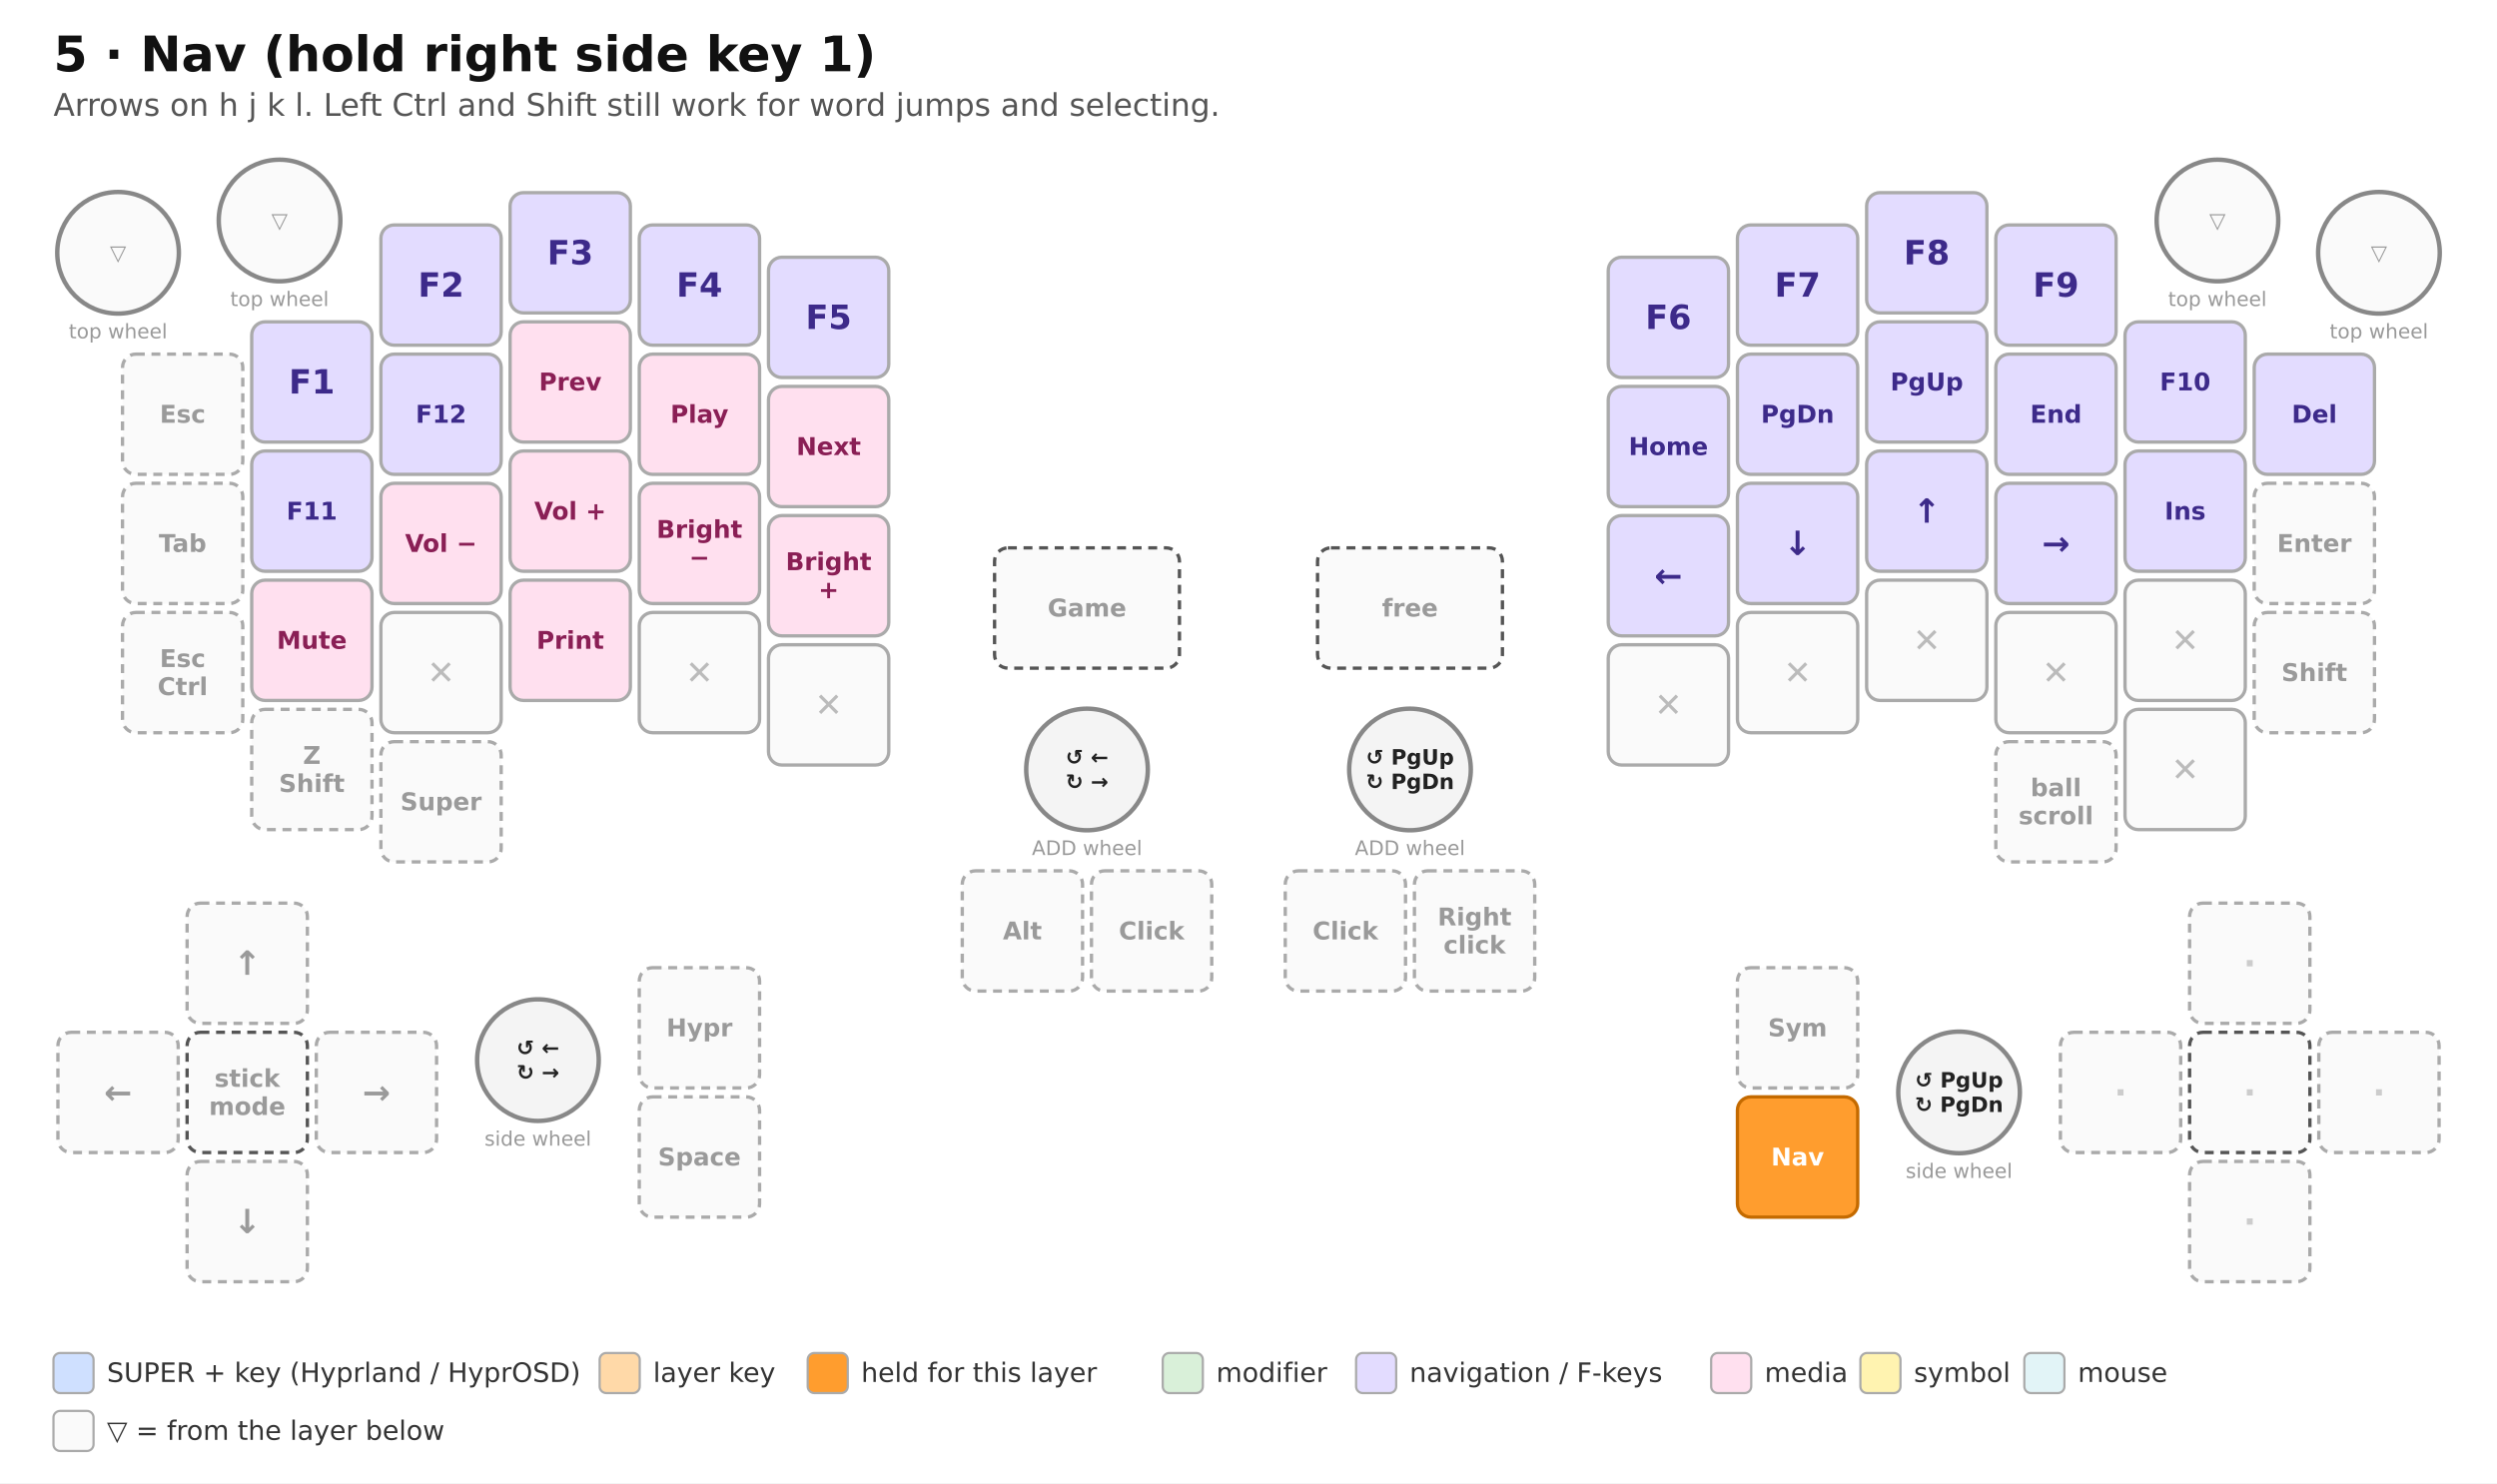
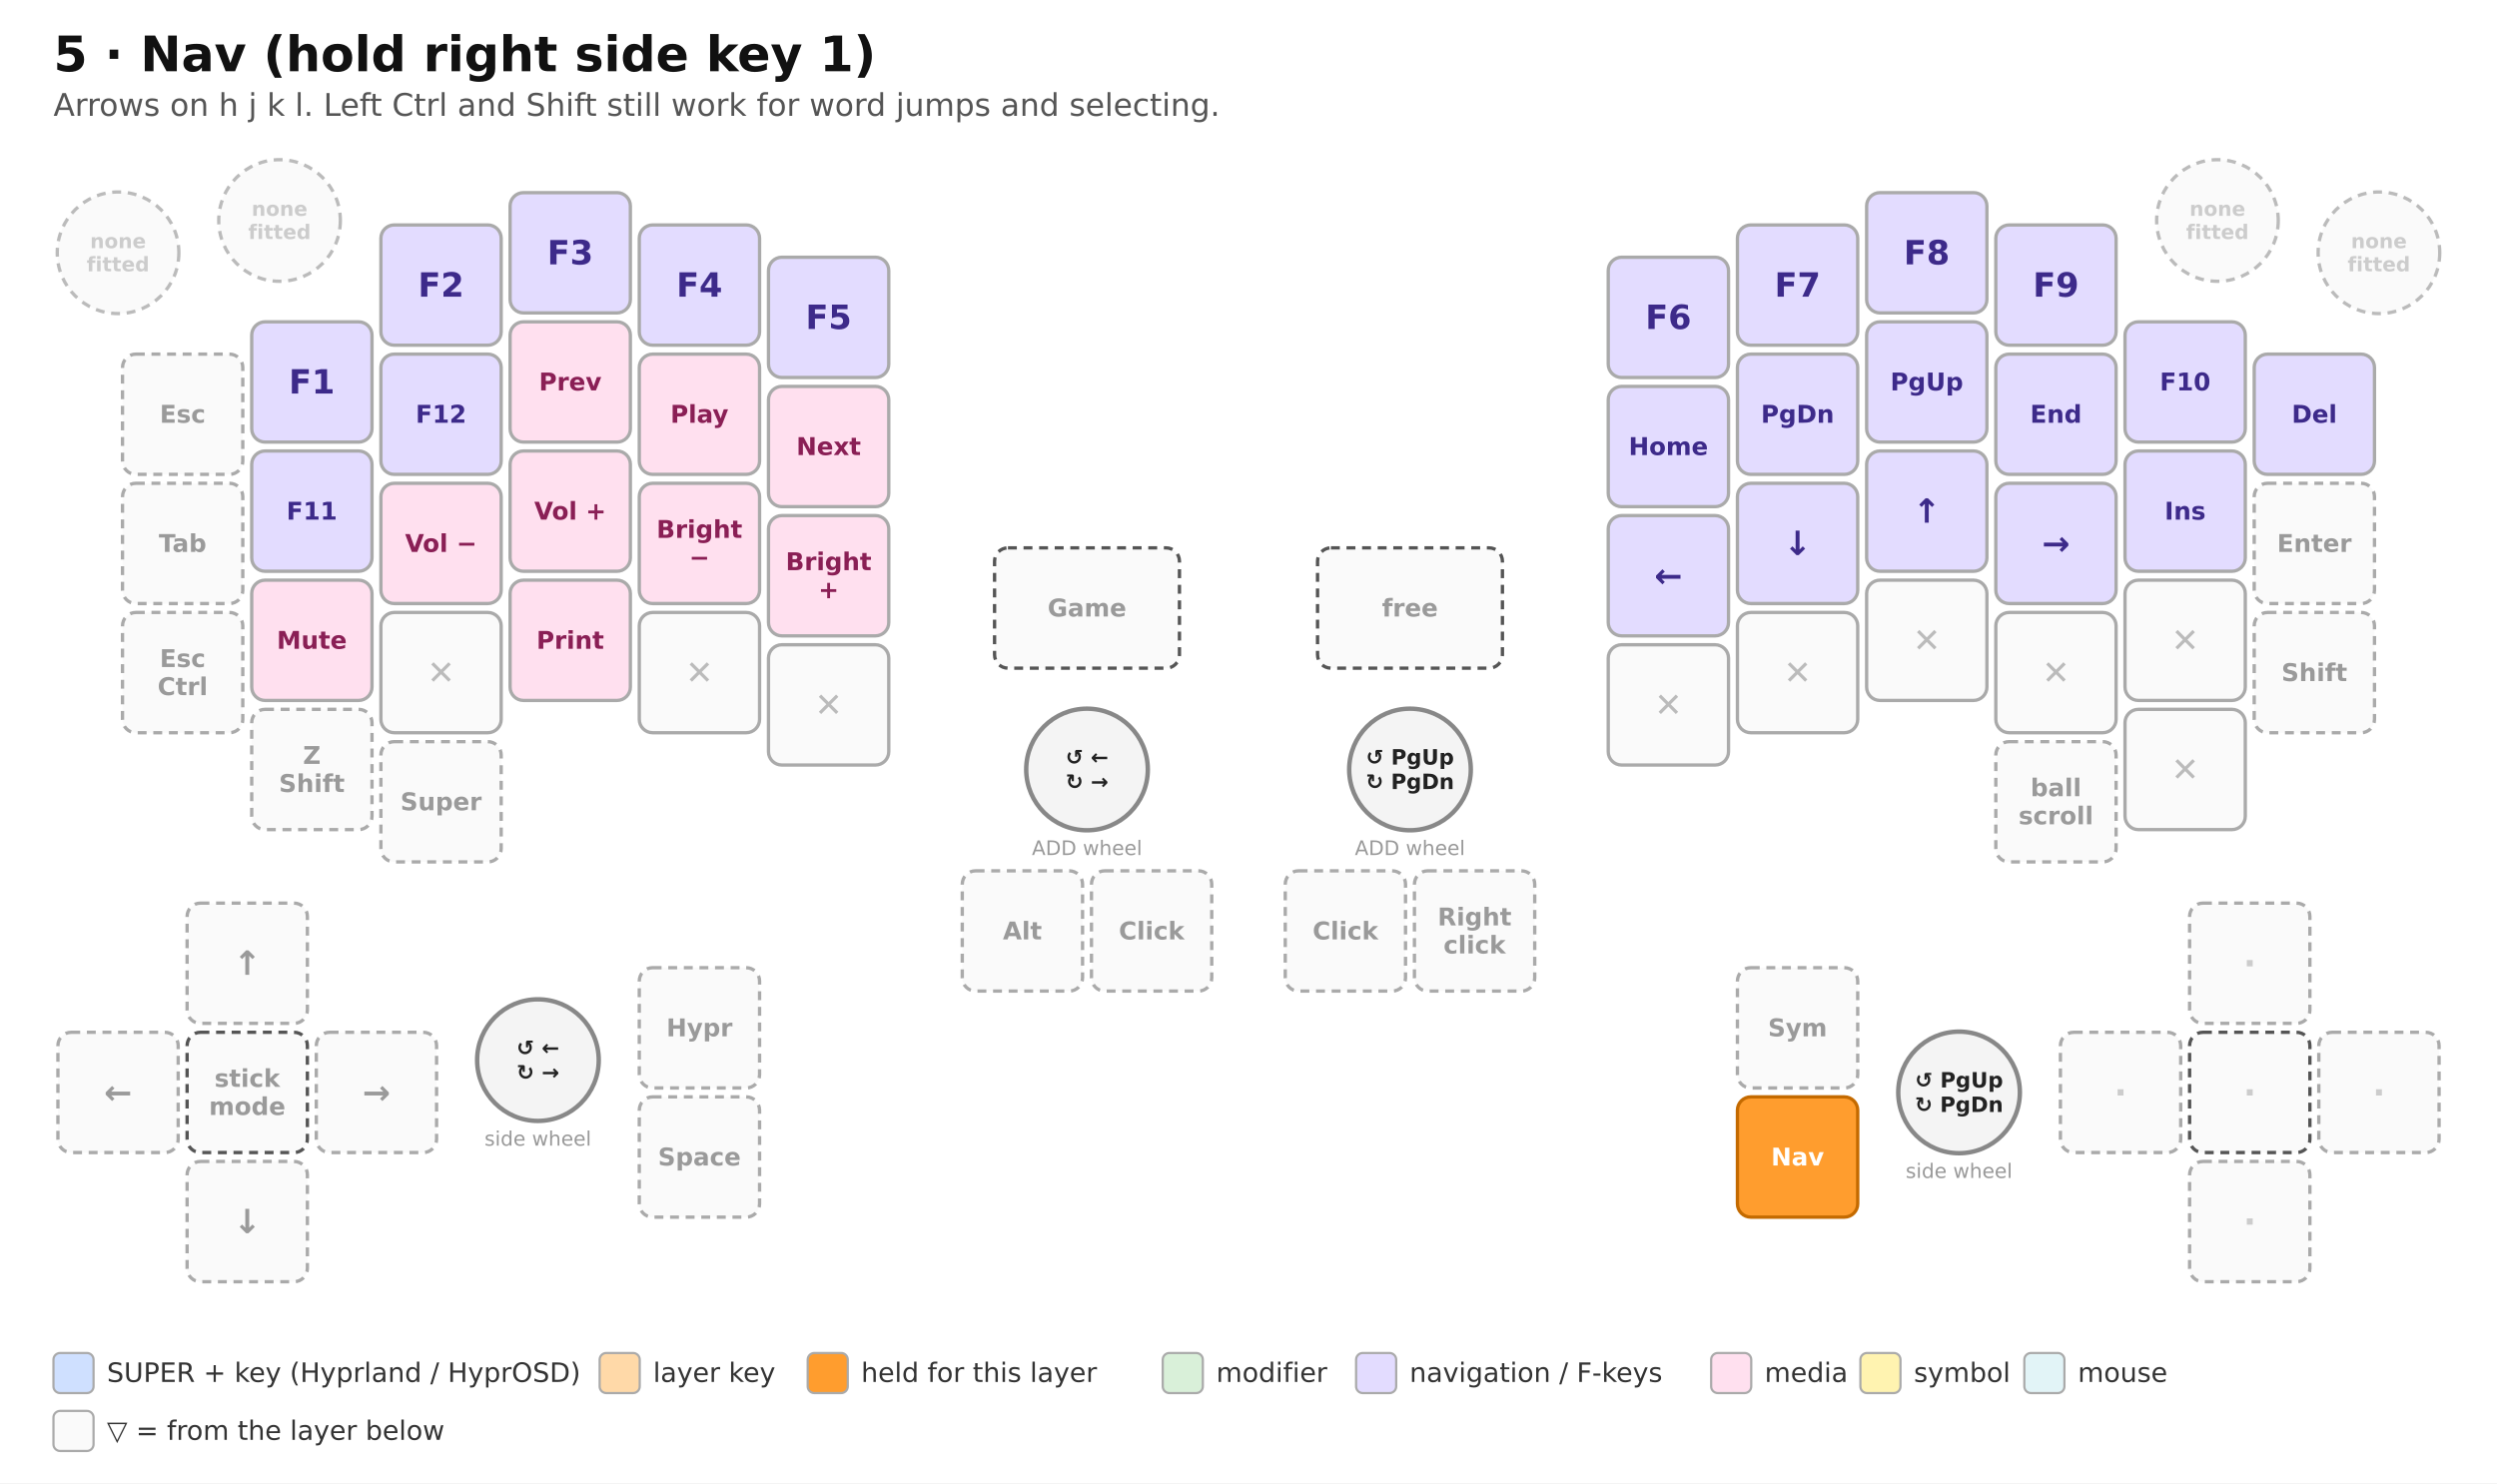
<svg xmlns="http://www.w3.org/2000/svg" width="1121" height="666" font-family="DejaVu Sans, sans-serif">
  <rect width="100%" height="100%" fill="#ffffff" />
  <text x="24" y="32" fill="#111" font-size="22" font-weight="700">5 · Nav  (hold right side key 1)</text>
  <text x="24" y="52" fill="#555" font-size="14">Arrows on h j k l. Left Ctrl and Shift still work for word jumps and selecting.</text>
-   <circle cx="125.5" cy="99.0" r="27.3" fill="#fafafa" stroke="#888" stroke-width="2" />
-   <text x="125.5" y="99.0" fill="#9a9a9a" font-size="9.5" font-weight="600" text-anchor="middle" dominant-baseline="central">▽</text>
-   <text x="125.5" y="134.3" fill="#999" font-size="9" font-weight="400" text-anchor="middle" dominant-baseline="central">top wheel</text>
-   <circle cx="995.5" cy="99.0" r="27.3" fill="#fafafa" stroke="#888" stroke-width="2" />
-   <text x="995.5" y="99.0" fill="#9a9a9a" font-size="9.5" font-weight="600" text-anchor="middle" dominant-baseline="central">▽</text>
-   <text x="995.5" y="134.3" fill="#999" font-size="9" font-weight="400" text-anchor="middle" dominant-baseline="central">top wheel</text>
-   <circle cx="53.0" cy="113.5" r="27.3" fill="#fafafa" stroke="#888" stroke-width="2" />
-   <text x="53.0" y="113.5" fill="#9a9a9a" font-size="9.5" font-weight="600" text-anchor="middle" dominant-baseline="central">▽</text>
-   <text x="53.0" y="148.8" fill="#999" font-size="9" font-weight="400" text-anchor="middle" dominant-baseline="central">top wheel</text>
+   <circle cx="125.5" cy="99.0" r="27.3" fill="#fafafa" stroke="#bbb" stroke-width="1.5" stroke-dasharray="4 3" />
+   <text x="125.5" y="93.8" fill="#ccc" font-size="9" font-weight="600" text-anchor="middle" dominant-baseline="central">none</text>
+   <text x="125.5" y="104.2" fill="#ccc" font-size="9" font-weight="600" text-anchor="middle" dominant-baseline="central">fitted</text>
+   <circle cx="995.5" cy="99.0" r="27.3" fill="#fafafa" stroke="#bbb" stroke-width="1.5" stroke-dasharray="4 3" />
+   <text x="995.5" y="93.8" fill="#ccc" font-size="9" font-weight="600" text-anchor="middle" dominant-baseline="central">none</text>
+   <text x="995.5" y="104.2" fill="#ccc" font-size="9" font-weight="600" text-anchor="middle" dominant-baseline="central">fitted</text>
+   <circle cx="53.0" cy="113.5" r="27.3" fill="#fafafa" stroke="#bbb" stroke-width="1.5" stroke-dasharray="4 3" />
+   <text x="53.0" y="108.3" fill="#ccc" font-size="9" font-weight="600" text-anchor="middle" dominant-baseline="central">none</text>
+   <text x="53.0" y="118.7" fill="#ccc" font-size="9" font-weight="600" text-anchor="middle" dominant-baseline="central">fitted</text>
  <rect x="229.0" y="86.5" width="54.0" height="54.0" rx="6" fill="#e3dcff" stroke="#aaa" stroke-width="1.5" />
  <text x="256.0" y="113.5" fill="#3d2a8a" font-size="15" font-weight="600" text-anchor="middle" dominant-baseline="central">F3</text>
  <rect x="838.0" y="86.5" width="54.0" height="54.0" rx="6" fill="#e3dcff" stroke="#aaa" stroke-width="1.5" />
  <text x="865.0" y="113.5" fill="#3d2a8a" font-size="15" font-weight="600" text-anchor="middle" dominant-baseline="central">F8</text>
-   <circle cx="1068.0" cy="113.5" r="27.3" fill="#fafafa" stroke="#888" stroke-width="2" />
-   <text x="1068.0" y="113.5" fill="#9a9a9a" font-size="9.5" font-weight="600" text-anchor="middle" dominant-baseline="central">▽</text>
-   <text x="1068.0" y="148.8" fill="#999" font-size="9" font-weight="400" text-anchor="middle" dominant-baseline="central">top wheel</text>
+   <circle cx="1068.0" cy="113.5" r="27.3" fill="#fafafa" stroke="#bbb" stroke-width="1.5" stroke-dasharray="4 3" />
+   <text x="1068.0" y="108.3" fill="#ccc" font-size="9" font-weight="600" text-anchor="middle" dominant-baseline="central">none</text>
+   <text x="1068.0" y="118.7" fill="#ccc" font-size="9" font-weight="600" text-anchor="middle" dominant-baseline="central">fitted</text>
  <rect x="171.0" y="101.0" width="54.0" height="54.0" rx="6" fill="#e3dcff" stroke="#aaa" stroke-width="1.5" />
  <text x="198.0" y="128.0" fill="#3d2a8a" font-size="15" font-weight="600" text-anchor="middle" dominant-baseline="central">F2</text>
  <rect x="287.0" y="101.0" width="54.0" height="54.0" rx="6" fill="#e3dcff" stroke="#aaa" stroke-width="1.5" />
  <text x="314.0" y="128.0" fill="#3d2a8a" font-size="15" font-weight="600" text-anchor="middle" dominant-baseline="central">F4</text>
  <rect x="780.0" y="101.0" width="54.0" height="54.0" rx="6" fill="#e3dcff" stroke="#aaa" stroke-width="1.5" />
  <text x="807.0" y="128.0" fill="#3d2a8a" font-size="15" font-weight="600" text-anchor="middle" dominant-baseline="central">F7</text>
  <rect x="896.0" y="101.0" width="54.0" height="54.0" rx="6" fill="#e3dcff" stroke="#aaa" stroke-width="1.5" />
  <text x="923.0" y="128.0" fill="#3d2a8a" font-size="15" font-weight="600" text-anchor="middle" dominant-baseline="central">F9</text>
  <rect x="345.0" y="115.5" width="54.0" height="54.0" rx="6" fill="#e3dcff" stroke="#aaa" stroke-width="1.5" />
  <text x="372.0" y="142.5" fill="#3d2a8a" font-size="15" font-weight="600" text-anchor="middle" dominant-baseline="central">F5</text>
  <rect x="722.0" y="115.5" width="54.0" height="54.0" rx="6" fill="#e3dcff" stroke="#aaa" stroke-width="1.5" />
  <text x="749.0" y="142.5" fill="#3d2a8a" font-size="15" font-weight="600" text-anchor="middle" dominant-baseline="central">F6</text>
  <rect x="113.0" y="144.5" width="54.0" height="54.0" rx="6" fill="#e3dcff" stroke="#aaa" stroke-width="1.5" />
  <text x="140.0" y="171.5" fill="#3d2a8a" font-size="15" font-weight="600" text-anchor="middle" dominant-baseline="central">F1</text>
  <rect x="229.0" y="144.5" width="54.0" height="54.0" rx="6" fill="#ffe0ef" stroke="#aaa" stroke-width="1.5" />
  <text x="256.0" y="171.5" fill="#8a1f55" font-size="11" font-weight="600" text-anchor="middle" dominant-baseline="central">Prev</text>
  <rect x="838.0" y="144.5" width="54.0" height="54.0" rx="6" fill="#e3dcff" stroke="#aaa" stroke-width="1.5" />
  <text x="865.0" y="171.5" fill="#3d2a8a" font-size="11" font-weight="600" text-anchor="middle" dominant-baseline="central">PgUp</text>
  <rect x="954.0" y="144.5" width="54.0" height="54.0" rx="6" fill="#e3dcff" stroke="#aaa" stroke-width="1.5" />
  <text x="981.0" y="171.5" fill="#3d2a8a" font-size="11" font-weight="600" text-anchor="middle" dominant-baseline="central">F10</text>
  <rect x="55.0" y="159.0" width="54.0" height="54.0" rx="6" fill="#fafafa" stroke="#aaa" stroke-width="1.5" stroke-dasharray="4 3" />
  <text x="82.0" y="186.0" fill="#9a9a9a" font-size="11" font-weight="600" text-anchor="middle" dominant-baseline="central">Esc</text>
  <rect x="171.0" y="159.0" width="54.0" height="54.0" rx="6" fill="#e3dcff" stroke="#aaa" stroke-width="1.5" />
  <text x="198.0" y="186.0" fill="#3d2a8a" font-size="11" font-weight="600" text-anchor="middle" dominant-baseline="central">F12</text>
  <rect x="287.0" y="159.0" width="54.0" height="54.0" rx="6" fill="#ffe0ef" stroke="#aaa" stroke-width="1.5" />
  <text x="314.0" y="186.0" fill="#8a1f55" font-size="11" font-weight="600" text-anchor="middle" dominant-baseline="central">Play</text>
  <rect x="780.0" y="159.0" width="54.0" height="54.0" rx="6" fill="#e3dcff" stroke="#aaa" stroke-width="1.5" />
  <text x="807.0" y="186.0" fill="#3d2a8a" font-size="11" font-weight="600" text-anchor="middle" dominant-baseline="central">PgDn</text>
  <rect x="896.0" y="159.0" width="54.0" height="54.0" rx="6" fill="#e3dcff" stroke="#aaa" stroke-width="1.5" />
  <text x="923.0" y="186.0" fill="#3d2a8a" font-size="11" font-weight="600" text-anchor="middle" dominant-baseline="central">End</text>
  <rect x="1012.0" y="159.0" width="54.0" height="54.0" rx="6" fill="#e3dcff" stroke="#aaa" stroke-width="1.5" />
  <text x="1039.0" y="186.0" fill="#3d2a8a" font-size="11" font-weight="600" text-anchor="middle" dominant-baseline="central">Del</text>
  <rect x="345.0" y="173.5" width="54.0" height="54.0" rx="6" fill="#ffe0ef" stroke="#aaa" stroke-width="1.5" />
  <text x="372.0" y="200.5" fill="#8a1f55" font-size="11" font-weight="600" text-anchor="middle" dominant-baseline="central">Next</text>
  <rect x="722.0" y="173.5" width="54.0" height="54.0" rx="6" fill="#e3dcff" stroke="#aaa" stroke-width="1.5" />
  <text x="749.0" y="200.5" fill="#3d2a8a" font-size="11" font-weight="600" text-anchor="middle" dominant-baseline="central">Home</text>
  <rect x="113.0" y="202.5" width="54.0" height="54.0" rx="6" fill="#e3dcff" stroke="#aaa" stroke-width="1.5" />
  <text x="140.0" y="229.5" fill="#3d2a8a" font-size="11" font-weight="600" text-anchor="middle" dominant-baseline="central">F11</text>
  <rect x="229.0" y="202.5" width="54.0" height="54.0" rx="6" fill="#ffe0ef" stroke="#aaa" stroke-width="1.5" />
  <text x="256.0" y="229.5" fill="#8a1f55" font-size="11" font-weight="600" text-anchor="middle" dominant-baseline="central">Vol +</text>
  <rect x="838.0" y="202.5" width="54.0" height="54.0" rx="6" fill="#e3dcff" stroke="#aaa" stroke-width="1.5" />
  <text x="865.0" y="229.5" fill="#3d2a8a" font-size="15" font-weight="600" text-anchor="middle" dominant-baseline="central">↑</text>
  <rect x="954.0" y="202.5" width="54.0" height="54.0" rx="6" fill="#e3dcff" stroke="#aaa" stroke-width="1.5" />
  <text x="981.0" y="229.5" fill="#3d2a8a" font-size="11" font-weight="600" text-anchor="middle" dominant-baseline="central">Ins</text>
  <rect x="55.0" y="217.0" width="54.0" height="54.0" rx="6" fill="#fafafa" stroke="#aaa" stroke-width="1.5" stroke-dasharray="4 3" />
  <text x="82.0" y="244.0" fill="#9a9a9a" font-size="11" font-weight="600" text-anchor="middle" dominant-baseline="central">Tab</text>
  <rect x="171.0" y="217.0" width="54.0" height="54.0" rx="6" fill="#ffe0ef" stroke="#aaa" stroke-width="1.5" />
  <text x="198.0" y="244.0" fill="#8a1f55" font-size="11" font-weight="600" text-anchor="middle" dominant-baseline="central">Vol −</text>
  <rect x="287.0" y="217.0" width="54.0" height="54.0" rx="6" fill="#ffe0ef" stroke="#aaa" stroke-width="1.5" />
  <text x="314.0" y="237.7" fill="#8a1f55" font-size="11" font-weight="600" text-anchor="middle" dominant-baseline="central">Bright</text>
  <text x="314.0" y="250.3" fill="#8a1f55" font-size="11" font-weight="600" text-anchor="middle" dominant-baseline="central">−</text>
  <rect x="780.0" y="217.0" width="54.0" height="54.0" rx="6" fill="#e3dcff" stroke="#aaa" stroke-width="1.5" />
  <text x="807.0" y="244.0" fill="#3d2a8a" font-size="15" font-weight="600" text-anchor="middle" dominant-baseline="central">↓</text>
  <rect x="896.0" y="217.0" width="54.0" height="54.0" rx="6" fill="#e3dcff" stroke="#aaa" stroke-width="1.5" />
  <text x="923.0" y="244.0" fill="#3d2a8a" font-size="15" font-weight="600" text-anchor="middle" dominant-baseline="central">→</text>
  <rect x="1012.0" y="217.0" width="54.0" height="54.0" rx="6" fill="#fafafa" stroke="#aaa" stroke-width="1.5" stroke-dasharray="4 3" />
  <text x="1039.0" y="244.0" fill="#9a9a9a" font-size="11" font-weight="600" text-anchor="middle" dominant-baseline="central">Enter</text>
  <rect x="345.0" y="231.5" width="54.0" height="54.0" rx="6" fill="#ffe0ef" stroke="#aaa" stroke-width="1.5" />
  <text x="372.0" y="252.2" fill="#8a1f55" font-size="11" font-weight="600" text-anchor="middle" dominant-baseline="central">Bright</text>
  <text x="372.0" y="264.8" fill="#8a1f55" font-size="11" font-weight="600" text-anchor="middle" dominant-baseline="central">+</text>
  <rect x="722.0" y="231.5" width="54.0" height="54.0" rx="6" fill="#e3dcff" stroke="#aaa" stroke-width="1.5" />
  <text x="749.0" y="258.5" fill="#3d2a8a" font-size="15" font-weight="600" text-anchor="middle" dominant-baseline="central">←</text>
  <rect x="446.5" y="246.0" width="83.0" height="54.0" rx="6" fill="#fafafa" stroke="#555" stroke-width="1.5" stroke-dasharray="4 3" />
  <text x="488.0" y="273.0" fill="#9a9a9a" font-size="11" font-weight="600" text-anchor="middle" dominant-baseline="central">Game</text>
  <rect x="591.5" y="246.0" width="83.0" height="54.0" rx="6" fill="#fafafa" stroke="#555" stroke-width="1.5" stroke-dasharray="4 3" />
  <text x="633.0" y="273.0" fill="#9a9a9a" font-size="11" font-weight="600" text-anchor="middle" dominant-baseline="central">free</text>
  <rect x="113.0" y="260.5" width="54.0" height="54.0" rx="6" fill="#ffe0ef" stroke="#aaa" stroke-width="1.5" />
  <text x="140.0" y="287.5" fill="#8a1f55" font-size="11" font-weight="600" text-anchor="middle" dominant-baseline="central">Mute</text>
  <rect x="229.0" y="260.5" width="54.0" height="54.0" rx="6" fill="#ffe0ef" stroke="#aaa" stroke-width="1.5" />
  <text x="256.0" y="287.5" fill="#8a1f55" font-size="11" font-weight="600" text-anchor="middle" dominant-baseline="central">Print</text>
  <rect x="838.0" y="260.5" width="54.0" height="54.0" rx="6" fill="#fafafa" stroke="#aaa" stroke-width="1.5" />
  <text x="865.0" y="287.5" fill="#bbb" font-size="15" font-weight="600" text-anchor="middle" dominant-baseline="central">✕</text>
  <rect x="954.0" y="260.5" width="54.0" height="54.0" rx="6" fill="#fafafa" stroke="#aaa" stroke-width="1.5" />
  <text x="981.0" y="287.5" fill="#bbb" font-size="15" font-weight="600" text-anchor="middle" dominant-baseline="central">✕</text>
  <rect x="55.0" y="275.0" width="54.0" height="54.0" rx="6" fill="#fafafa" stroke="#aaa" stroke-width="1.5" stroke-dasharray="4 3" />
  <text x="82.0" y="295.7" fill="#9a9a9a" font-size="11" font-weight="600" text-anchor="middle" dominant-baseline="central">Esc</text>
  <text x="82.0" y="308.3" fill="#9a9a9a" font-size="11" font-weight="600" text-anchor="middle" dominant-baseline="central">Ctrl</text>
  <rect x="171.0" y="275.0" width="54.0" height="54.0" rx="6" fill="#fafafa" stroke="#aaa" stroke-width="1.5" />
  <text x="198.0" y="302.0" fill="#bbb" font-size="15" font-weight="600" text-anchor="middle" dominant-baseline="central">✕</text>
  <rect x="287.0" y="275.0" width="54.0" height="54.0" rx="6" fill="#fafafa" stroke="#aaa" stroke-width="1.5" />
  <text x="314.0" y="302.0" fill="#bbb" font-size="15" font-weight="600" text-anchor="middle" dominant-baseline="central">✕</text>
  <rect x="780.0" y="275.0" width="54.0" height="54.0" rx="6" fill="#fafafa" stroke="#aaa" stroke-width="1.5" />
  <text x="807.0" y="302.0" fill="#bbb" font-size="15" font-weight="600" text-anchor="middle" dominant-baseline="central">✕</text>
  <rect x="896.0" y="275.0" width="54.0" height="54.0" rx="6" fill="#fafafa" stroke="#aaa" stroke-width="1.5" />
  <text x="923.0" y="302.0" fill="#bbb" font-size="15" font-weight="600" text-anchor="middle" dominant-baseline="central">✕</text>
  <rect x="1012.0" y="275.0" width="54.0" height="54.0" rx="6" fill="#fafafa" stroke="#aaa" stroke-width="1.5" stroke-dasharray="4 3" />
  <text x="1039.0" y="302.0" fill="#9a9a9a" font-size="11" font-weight="600" text-anchor="middle" dominant-baseline="central">Shift</text>
  <rect x="345.0" y="289.5" width="54.0" height="54.0" rx="6" fill="#fafafa" stroke="#aaa" stroke-width="1.5" />
  <text x="372.0" y="316.5" fill="#bbb" font-size="15" font-weight="600" text-anchor="middle" dominant-baseline="central">✕</text>
  <rect x="722.0" y="289.5" width="54.0" height="54.0" rx="6" fill="#fafafa" stroke="#aaa" stroke-width="1.5" />
  <text x="749.0" y="316.5" fill="#bbb" font-size="15" font-weight="600" text-anchor="middle" dominant-baseline="central">✕</text>
  <rect x="113.0" y="318.5" width="54.0" height="54.0" rx="6" fill="#fafafa" stroke="#aaa" stroke-width="1.5" stroke-dasharray="4 3" />
  <text x="140.0" y="339.2" fill="#9a9a9a" font-size="11" font-weight="600" text-anchor="middle" dominant-baseline="central">Z</text>
  <text x="140.0" y="351.8" fill="#9a9a9a" font-size="11" font-weight="600" text-anchor="middle" dominant-baseline="central">Shift</text>
  <circle cx="488.0" cy="345.5" r="27.3" fill="#f4f4f4" stroke="#888" stroke-width="2" />
  <text x="488.0" y="340.0" fill="#222" font-size="9.5" font-weight="600" text-anchor="middle" dominant-baseline="central">↺ ←</text>
  <text x="488.0" y="351.0" fill="#222" font-size="9.5" font-weight="600" text-anchor="middle" dominant-baseline="central">↻ →</text>
  <text x="488.0" y="380.8" fill="#999" font-size="9" font-weight="400" text-anchor="middle" dominant-baseline="central">ADD wheel</text>
  <circle cx="633.0" cy="345.5" r="27.3" fill="#f4f4f4" stroke="#888" stroke-width="2" />
  <text x="633.0" y="340.0" fill="#222" font-size="9.5" font-weight="600" text-anchor="middle" dominant-baseline="central">↺ PgUp</text>
  <text x="633.0" y="351.0" fill="#222" font-size="9.5" font-weight="600" text-anchor="middle" dominant-baseline="central">↻ PgDn</text>
  <text x="633.0" y="380.8" fill="#999" font-size="9" font-weight="400" text-anchor="middle" dominant-baseline="central">ADD wheel</text>
  <rect x="954.0" y="318.5" width="54.0" height="54.0" rx="6" fill="#fafafa" stroke="#aaa" stroke-width="1.5" />
  <text x="981.0" y="345.5" fill="#bbb" font-size="15" font-weight="600" text-anchor="middle" dominant-baseline="central">✕</text>
  <rect x="171.0" y="333.0" width="54.0" height="54.0" rx="6" fill="#fafafa" stroke="#aaa" stroke-width="1.5" stroke-dasharray="4 3" />
  <text x="198.0" y="360.0" fill="#9a9a9a" font-size="11" font-weight="600" text-anchor="middle" dominant-baseline="central">Super</text>
  <rect x="896.0" y="333.0" width="54.0" height="54.0" rx="6" fill="#fafafa" stroke="#aaa" stroke-width="1.5" stroke-dasharray="4 3" />
  <text x="923.0" y="353.7" fill="#9a9a9a" font-size="11" font-weight="600" text-anchor="middle" dominant-baseline="central">ball</text>
  <text x="923.0" y="366.3" fill="#9a9a9a" font-size="11" font-weight="600" text-anchor="middle" dominant-baseline="central">scroll</text>
  <rect x="432.0" y="391.0" width="54.0" height="54.0" rx="6" fill="#fafafa" stroke="#aaa" stroke-width="1.5" stroke-dasharray="4 3" />
  <text x="459.0" y="418.0" fill="#9a9a9a" font-size="11" font-weight="600" text-anchor="middle" dominant-baseline="central">Alt</text>
  <rect x="490.0" y="391.0" width="54.0" height="54.0" rx="6" fill="#fafafa" stroke="#aaa" stroke-width="1.5" stroke-dasharray="4 3" />
  <text x="517.0" y="418.0" fill="#9a9a9a" font-size="11" font-weight="600" text-anchor="middle" dominant-baseline="central">Click</text>
  <rect x="577.0" y="391.0" width="54.0" height="54.0" rx="6" fill="#fafafa" stroke="#aaa" stroke-width="1.5" stroke-dasharray="4 3" />
  <text x="604.0" y="418.0" fill="#9a9a9a" font-size="11" font-weight="600" text-anchor="middle" dominant-baseline="central">Click</text>
  <rect x="635.0" y="391.0" width="54.0" height="54.0" rx="6" fill="#fafafa" stroke="#aaa" stroke-width="1.5" stroke-dasharray="4 3" />
  <text x="662.0" y="411.7" fill="#9a9a9a" font-size="11" font-weight="600" text-anchor="middle" dominant-baseline="central">Right</text>
  <text x="662.0" y="424.3" fill="#9a9a9a" font-size="11" font-weight="600" text-anchor="middle" dominant-baseline="central">click</text>
  <rect x="84.0" y="405.5" width="54.0" height="54.0" rx="6" fill="#fafafa" stroke="#aaa" stroke-width="1.5" stroke-dasharray="4 3" />
  <text x="111.0" y="432.5" fill="#9a9a9a" font-size="15" font-weight="600" text-anchor="middle" dominant-baseline="central">↑</text>
  <rect x="983.0" y="405.5" width="54.0" height="54.0" rx="6" fill="#fafafa" stroke="#aaa" stroke-width="1.5" stroke-dasharray="4 3" />
  <text x="1010.0" y="432.5" fill="#ccc" font-size="15" font-weight="600" text-anchor="middle" dominant-baseline="central">·</text>
  <rect x="287.0" y="434.5" width="54.0" height="54.0" rx="6" fill="#fafafa" stroke="#aaa" stroke-width="1.5" stroke-dasharray="4 3" />
  <text x="314.0" y="461.5" fill="#9a9a9a" font-size="11" font-weight="600" text-anchor="middle" dominant-baseline="central">Hypr</text>
  <rect x="780.0" y="434.5" width="54.0" height="54.0" rx="6" fill="#fafafa" stroke="#aaa" stroke-width="1.5" stroke-dasharray="4 3" />
  <text x="807.0" y="461.5" fill="#9a9a9a" font-size="11" font-weight="600" text-anchor="middle" dominant-baseline="central">Sym</text>
  <circle cx="241.5" cy="476.0" r="27.3" fill="#f4f4f4" stroke="#888" stroke-width="2" />
  <text x="241.5" y="470.5" fill="#222" font-size="9.5" font-weight="600" text-anchor="middle" dominant-baseline="central">↺ ←</text>
  <text x="241.5" y="481.5" fill="#222" font-size="9.5" font-weight="600" text-anchor="middle" dominant-baseline="central">↻ →</text>
  <text x="241.5" y="511.3" fill="#999" font-size="9" font-weight="400" text-anchor="middle" dominant-baseline="central">side wheel</text>
  <rect x="26.0" y="463.5" width="54.0" height="54.0" rx="6" fill="#fafafa" stroke="#aaa" stroke-width="1.5" stroke-dasharray="4 3" />
  <text x="53.0" y="490.5" fill="#9a9a9a" font-size="15" font-weight="600" text-anchor="middle" dominant-baseline="central">←</text>
  <rect x="84.0" y="463.5" width="54.0" height="54.0" rx="6" fill="#fafafa" stroke="#555" stroke-width="1.5" stroke-dasharray="4 3" />
  <text x="111.0" y="484.2" fill="#9a9a9a" font-size="11" font-weight="600" text-anchor="middle" dominant-baseline="central">stick</text>
  <text x="111.0" y="496.8" fill="#9a9a9a" font-size="11" font-weight="600" text-anchor="middle" dominant-baseline="central">mode</text>
  <rect x="142.0" y="463.5" width="54.0" height="54.0" rx="6" fill="#fafafa" stroke="#aaa" stroke-width="1.5" stroke-dasharray="4 3" />
  <text x="169.0" y="490.5" fill="#9a9a9a" font-size="15" font-weight="600" text-anchor="middle" dominant-baseline="central">→</text>
  <circle cx="879.5" cy="490.5" r="27.3" fill="#f4f4f4" stroke="#888" stroke-width="2" />
  <text x="879.5" y="485.0" fill="#222" font-size="9.5" font-weight="600" text-anchor="middle" dominant-baseline="central">↺ PgUp</text>
  <text x="879.5" y="496.0" fill="#222" font-size="9.5" font-weight="600" text-anchor="middle" dominant-baseline="central">↻ PgDn</text>
  <text x="879.5" y="525.8" fill="#999" font-size="9" font-weight="400" text-anchor="middle" dominant-baseline="central">side wheel</text>
  <rect x="925.0" y="463.5" width="54.0" height="54.0" rx="6" fill="#fafafa" stroke="#aaa" stroke-width="1.5" stroke-dasharray="4 3" />
  <text x="952.0" y="490.5" fill="#ccc" font-size="15" font-weight="600" text-anchor="middle" dominant-baseline="central">·</text>
  <rect x="983.0" y="463.5" width="54.0" height="54.0" rx="6" fill="#fafafa" stroke="#555" stroke-width="1.5" stroke-dasharray="4 3" />
  <text x="1010.0" y="490.5" fill="#ccc" font-size="15" font-weight="600" text-anchor="middle" dominant-baseline="central">·</text>
  <rect x="1041.0" y="463.5" width="54.0" height="54.0" rx="6" fill="#fafafa" stroke="#aaa" stroke-width="1.5" stroke-dasharray="4 3" />
  <text x="1068.0" y="490.5" fill="#ccc" font-size="15" font-weight="600" text-anchor="middle" dominant-baseline="central">·</text>
  <rect x="287.0" y="492.5" width="54.0" height="54.0" rx="6" fill="#fafafa" stroke="#aaa" stroke-width="1.5" stroke-dasharray="4 3" />
  <text x="314.0" y="519.5" fill="#9a9a9a" font-size="11" font-weight="600" text-anchor="middle" dominant-baseline="central">Space</text>
  <rect x="780.0" y="492.5" width="54.0" height="54.0" rx="6" fill="#ff9d2e" stroke="#c46a00" stroke-width="1.5" />
  <text x="807.0" y="519.5" fill="#fff" font-size="11" font-weight="600" text-anchor="middle" dominant-baseline="central">Nav</text>
  <rect x="84.0" y="521.5" width="54.0" height="54.0" rx="6" fill="#fafafa" stroke="#aaa" stroke-width="1.5" stroke-dasharray="4 3" />
  <text x="111.0" y="548.5" fill="#9a9a9a" font-size="15" font-weight="600" text-anchor="middle" dominant-baseline="central">↓</text>
  <rect x="983.0" y="521.5" width="54.0" height="54.0" rx="6" fill="#fafafa" stroke="#aaa" stroke-width="1.5" stroke-dasharray="4 3" />
  <text x="1010.0" y="548.5" fill="#ccc" font-size="15" font-weight="600" text-anchor="middle" dominant-baseline="central">·</text>
  <rect x="24" y="607.5" width="18" height="18" rx="3" fill="#cfe0ff" stroke="#aaa" />
  <text x="48" y="620.5" font-size="12" fill="#333">SUPER + key (Hyprland / HyprOSD)</text>
  <rect x="269.2" y="607.5" width="18" height="18" rx="3" fill="#ffd9a8" stroke="#aaa" />
  <text x="293.2" y="620.5" font-size="12" fill="#333">layer key</text>
  <rect x="362.6" y="607.5" width="18" height="18" rx="3" fill="#ff9d2e" stroke="#aaa" />
  <text x="386.6" y="620.5" font-size="12" fill="#333">held for this layer</text>
  <rect x="522.0" y="607.5" width="18" height="18" rx="3" fill="#d9f0d9" stroke="#aaa" />
  <text x="546.0" y="620.5" font-size="12" fill="#333">modifier</text>
  <rect x="608.8" y="607.5" width="18" height="18" rx="3" fill="#e3dcff" stroke="#aaa" />
  <text x="632.8" y="620.5" font-size="12" fill="#333">navigation / F-keys</text>
  <rect x="768.2" y="607.5" width="18" height="18" rx="3" fill="#ffe0ef" stroke="#aaa" />
  <text x="792.2" y="620.5" font-size="12" fill="#333">media</text>
  <rect x="835.2" y="607.5" width="18" height="18" rx="3" fill="#fff3b0" stroke="#aaa" />
  <text x="859.2" y="620.5" font-size="12" fill="#333">symbol</text>
  <rect x="908.8" y="607.5" width="18" height="18" rx="3" fill="#e2f4f7" stroke="#aaa" />
  <text x="932.8" y="620.5" font-size="12" fill="#333">mouse</text>
  <rect x="24" y="633.5" width="18" height="18" rx="3" fill="#fafafa" stroke="#aaa" />
  <text x="48" y="646.5" font-size="12" fill="#333">▽ = from the layer below</text>
</svg>
